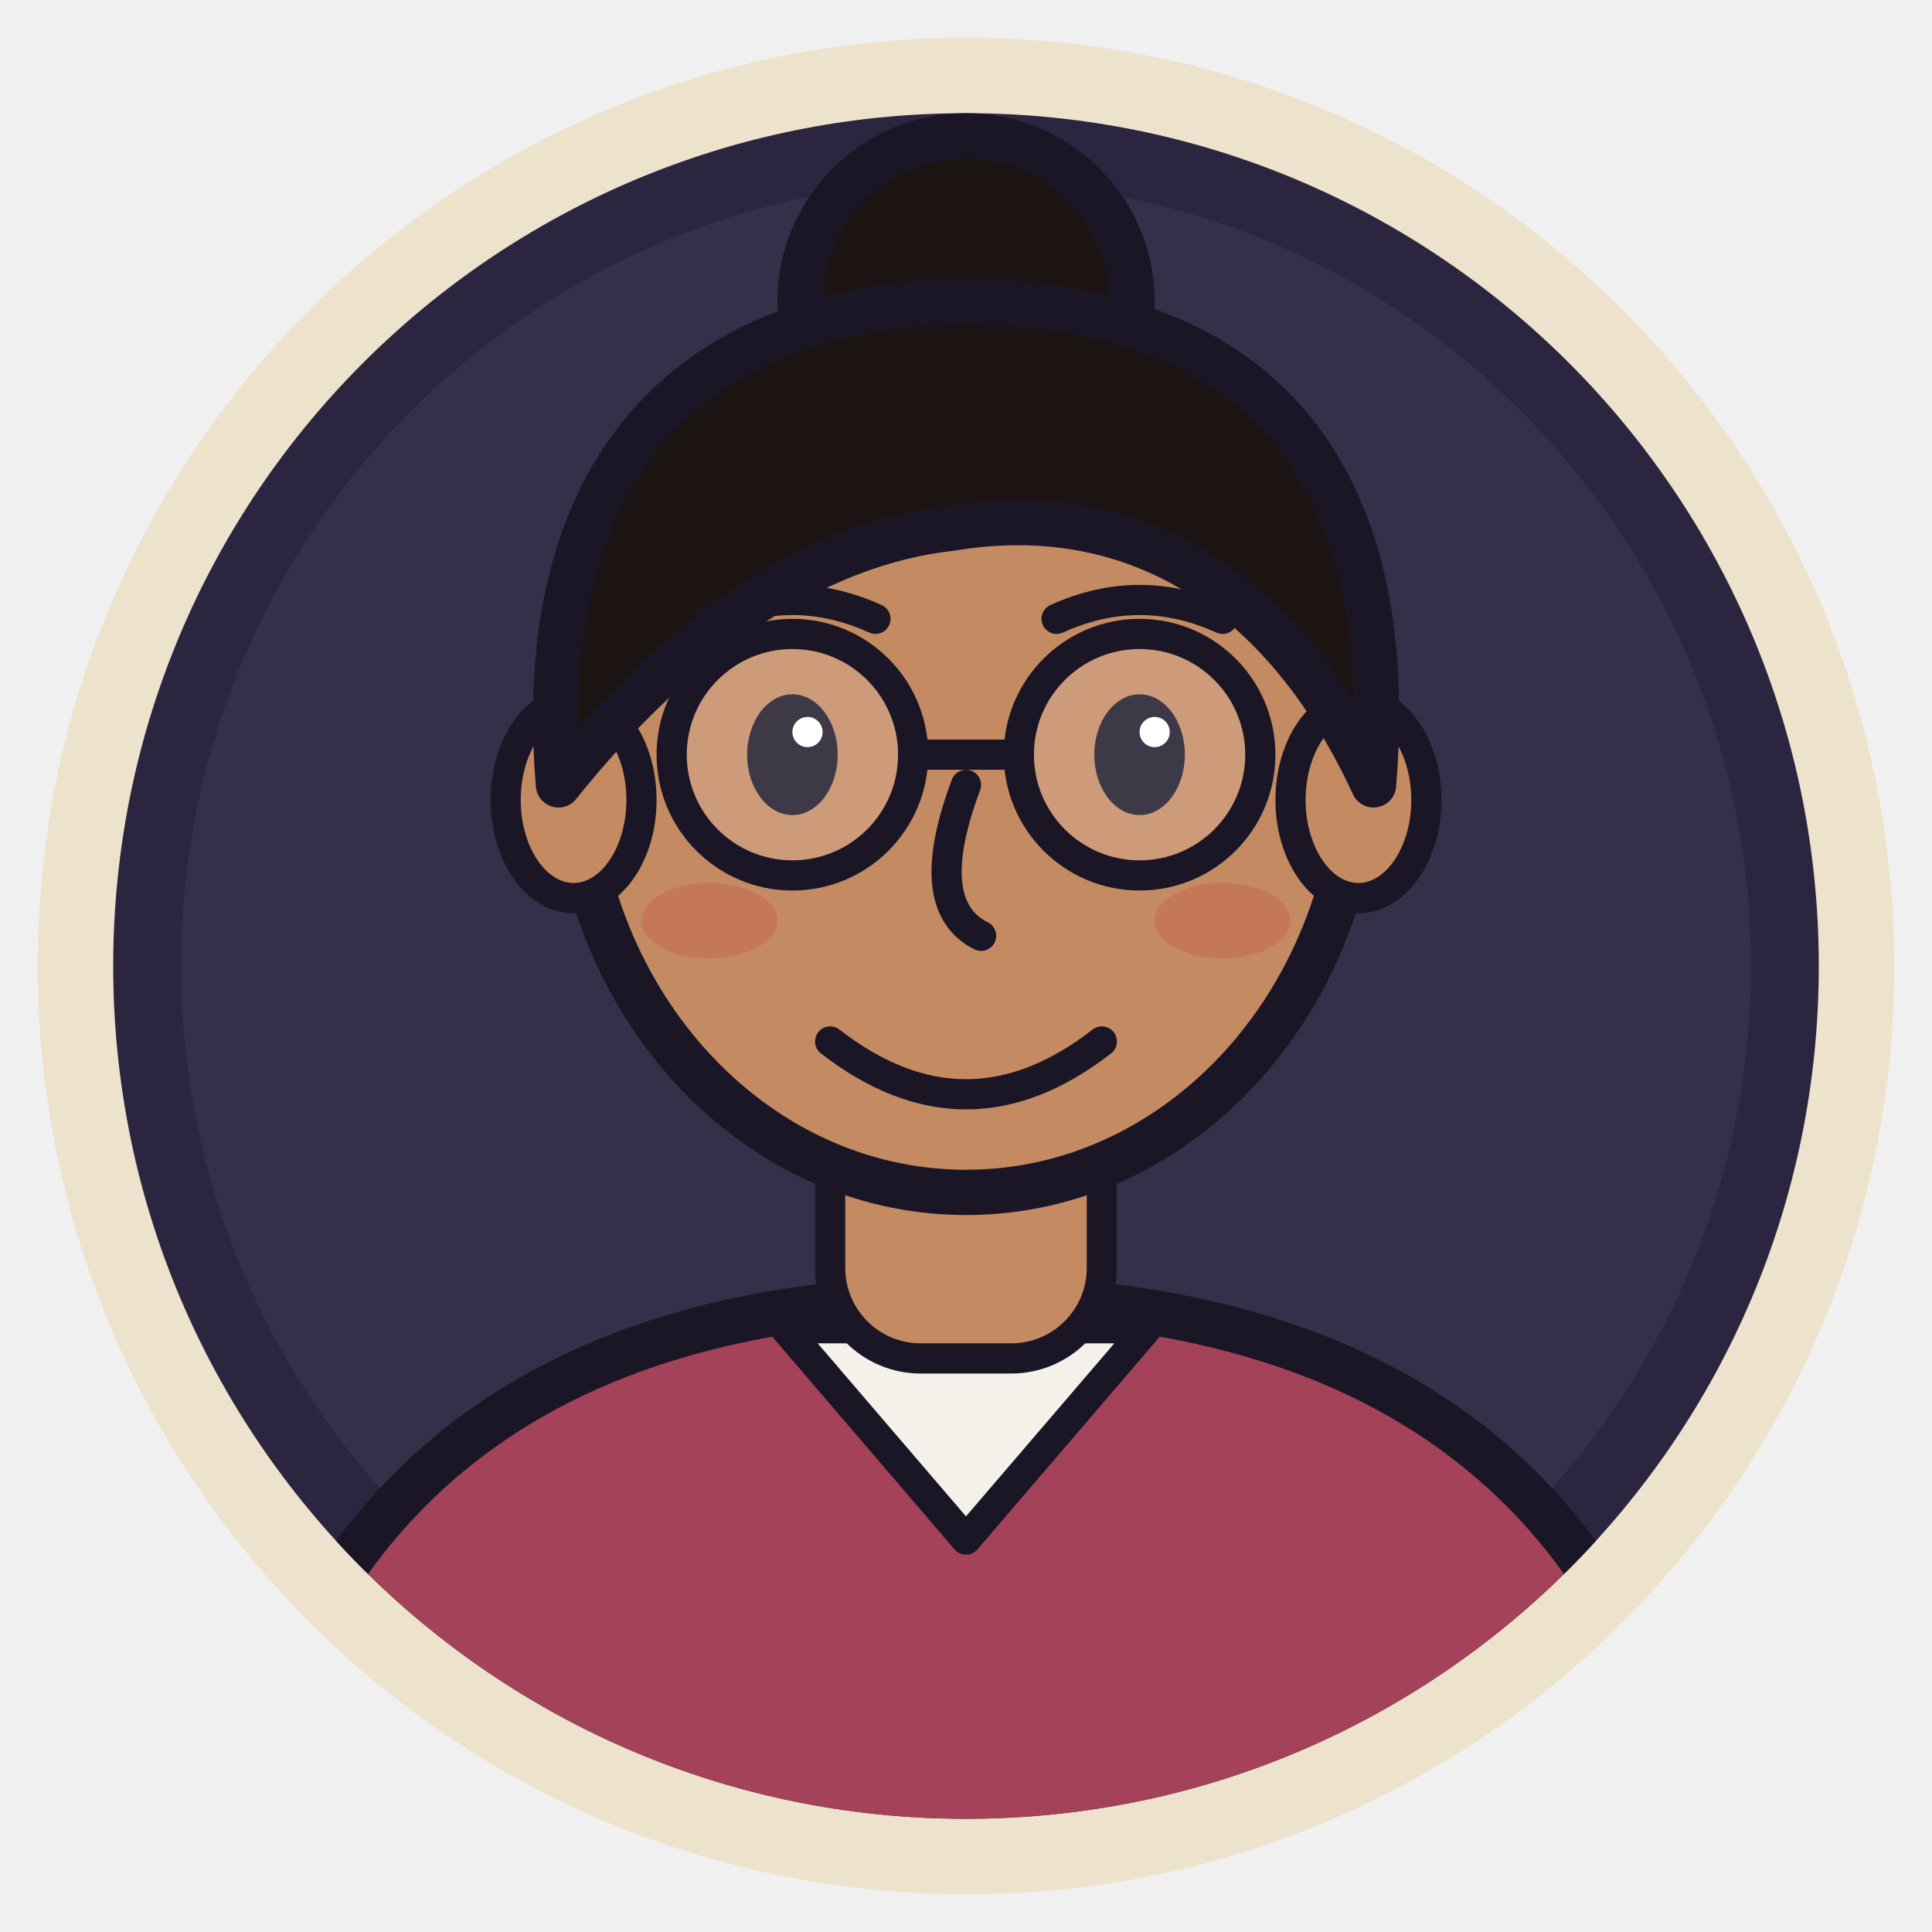
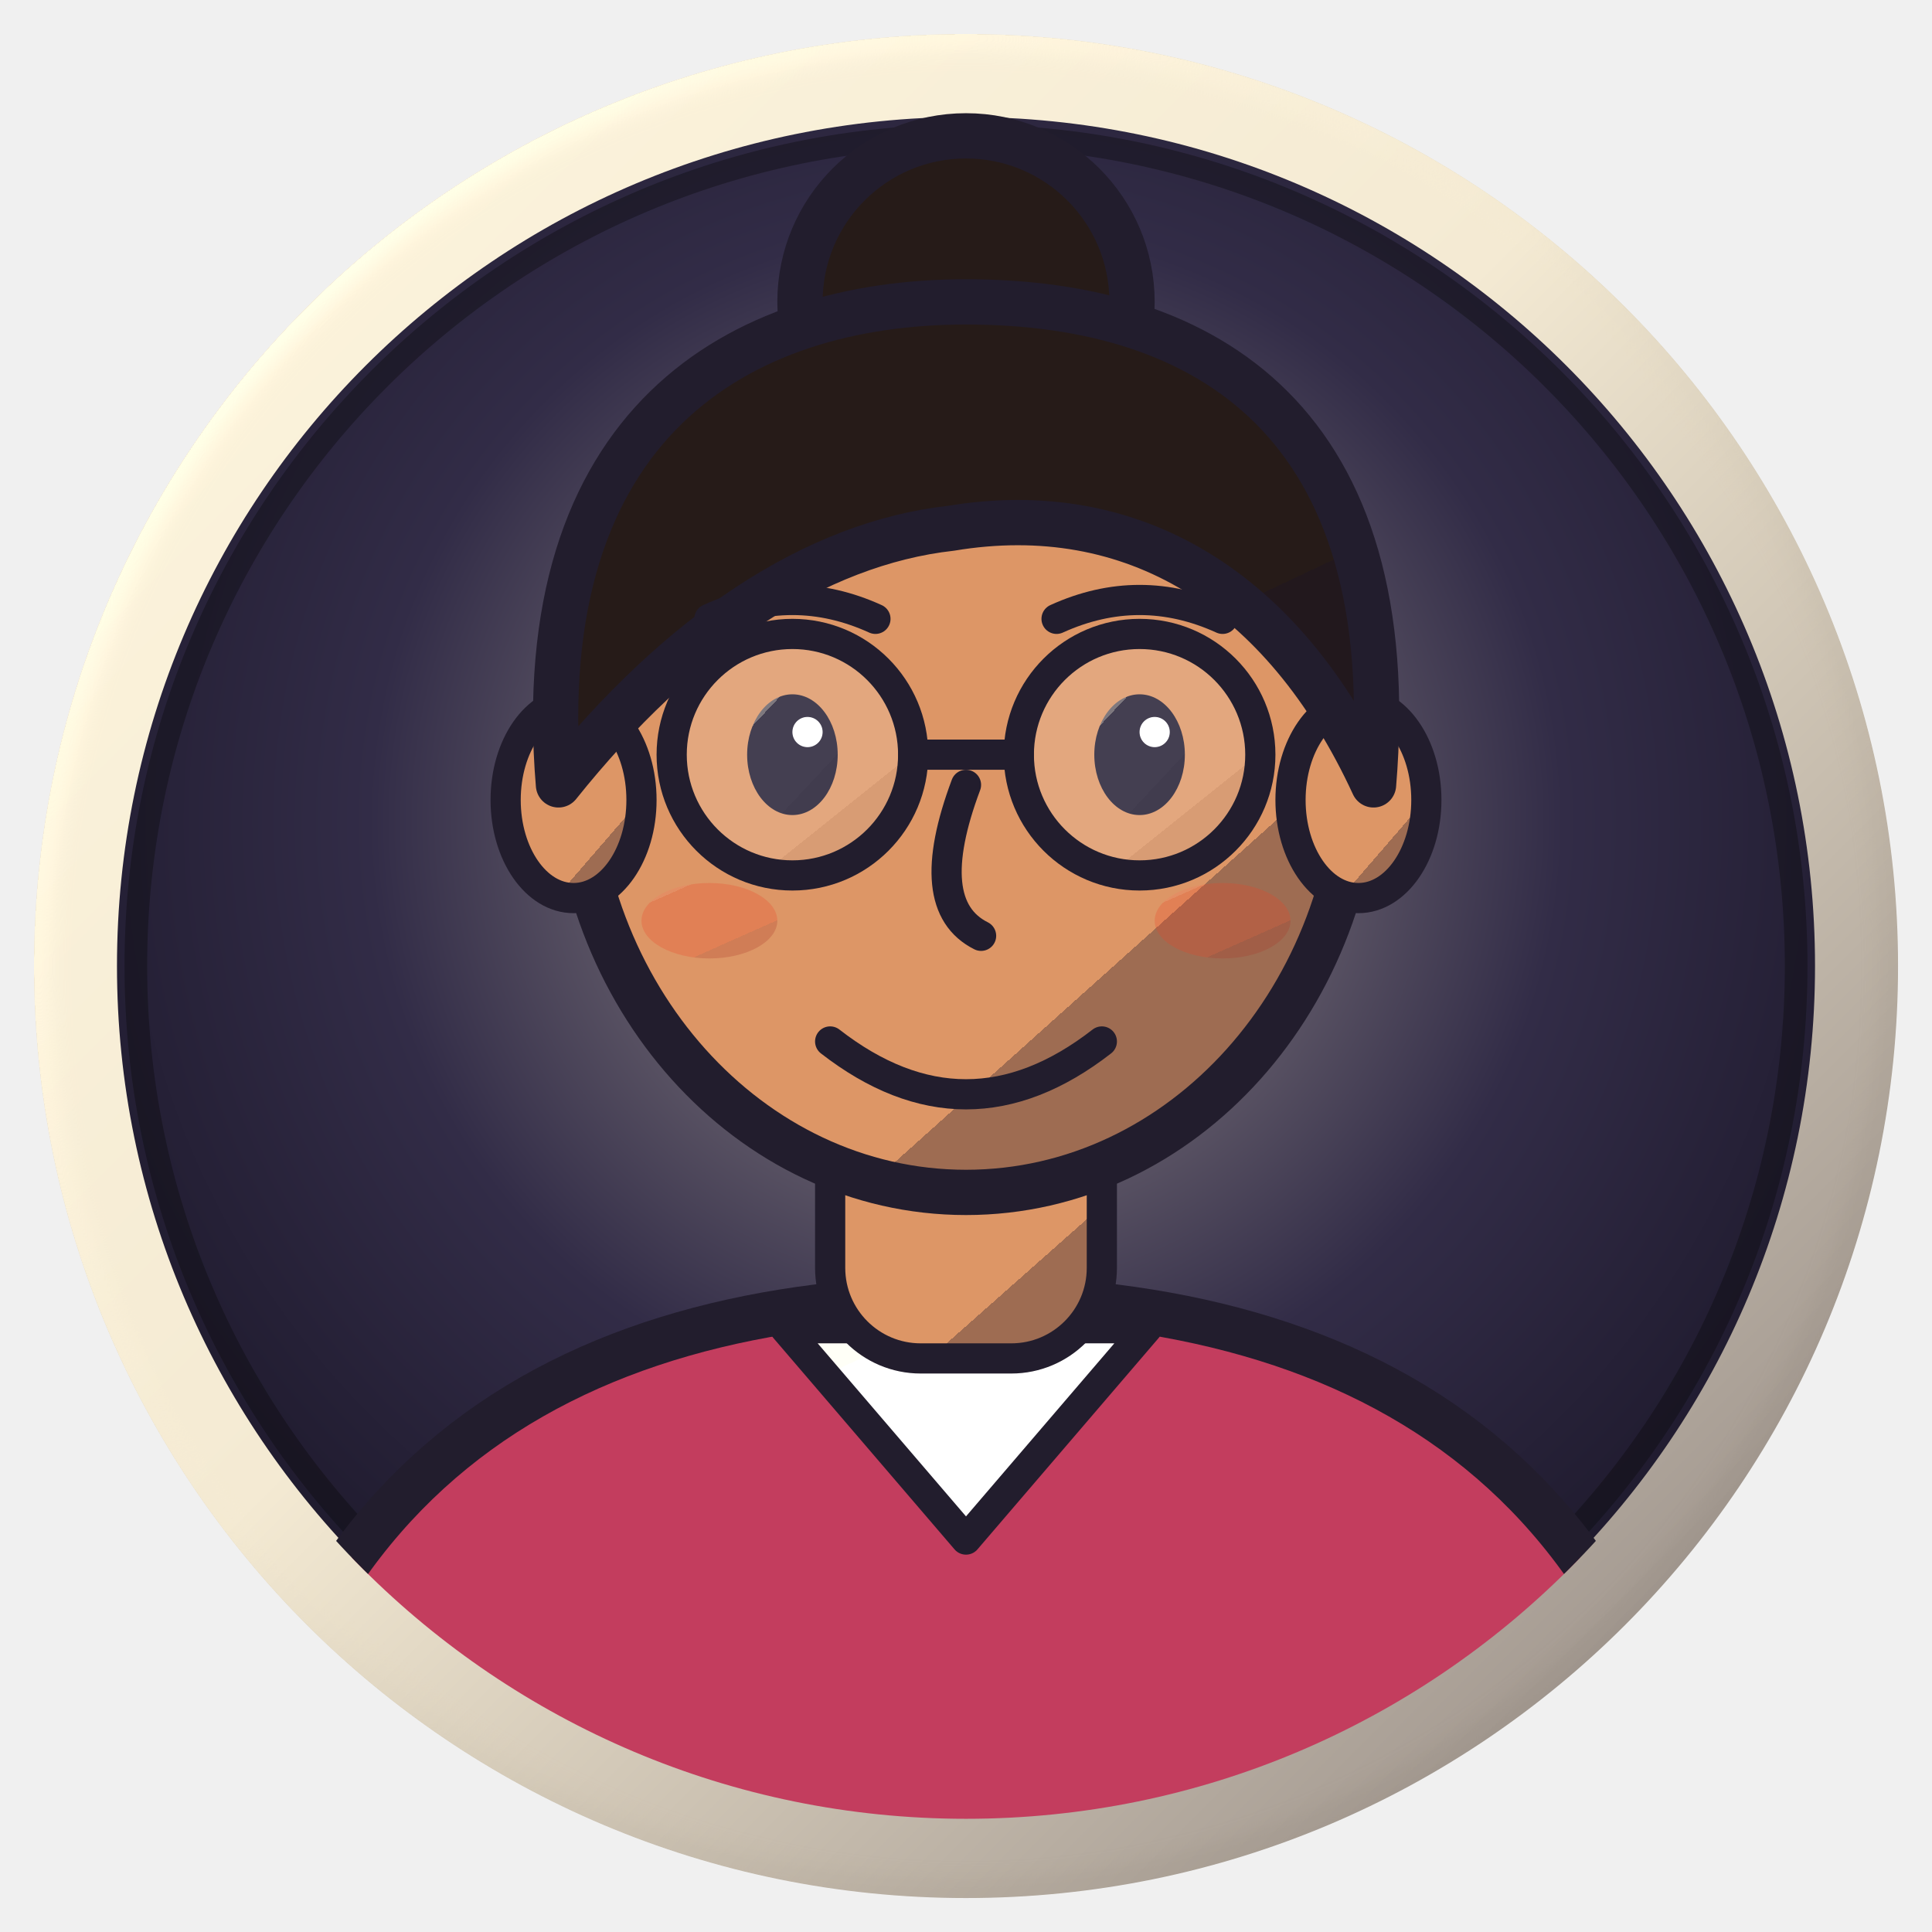
<svg xmlns="http://www.w3.org/2000/svg" width="256" height="256" viewBox="0 0 256 256">
-   <circle cx="128" cy="128" r="118" fill="#2B2540" stroke="#EDE3CC" stroke-width="10" />
-   <circle cx="128" cy="128" r="104" fill="#ffffff" opacity="0.05" />
  <defs>
-     <clipPath id="c">
-       <circle cx="128" cy="128" r="113" />
-     </clipPath>
+     <filter id="pintura" x="-5%" y="-5%" width="110%" height="110%" color-interpolation-filters="sRGB">
+       <feGaussianBlur in="SourceAlpha" stdDeviation="2" result="alto" />
+       <feSpecularLighting in="alto" surfaceScale="3" specularConstant="0.5" specularExponent="30" lighting-color="#fffaf0" result="brillo">
+         <feDistantLight azimuth="225" elevation="50" />
+       </feSpecularLighting>
+       <feComposite in="brillo" in2="SourceAlpha" operator="in" result="brilloDentro" />
+       <feComposite in="SourceGraphic" in2="brilloDentro" operator="arithmetic" k1="0" k2="1" k3="0.35" k4="0" />
+     </filter>
  </defs>
-   <g clip-path="url(#c)">
-     <path d="M28 262 C34 196 74 172 128 172 C182 172 222 196 228 262 Z" fill="#a4425a" stroke="#1b1626" stroke-width="6" stroke-linejoin="round" stroke-linecap="round" />
-     <path d="M104 176 L128 204 L152 176 Z" fill="#f4f1ea" stroke="#1b1626" stroke-width="4" stroke-linejoin="round" stroke-linecap="round" />
-     <rect x="110" y="140" width="36" height="40" rx="12" fill="#c48a62" stroke="#1b1626" stroke-width="4" stroke-linejoin="round" stroke-linecap="round" />
-     <circle cx="128" cy="40" r="22" fill="#1c1412" stroke="#1b1626" stroke-width="6" stroke-linejoin="round" stroke-linecap="round" />
-     <ellipse cx="128" cy="100" rx="52" ry="58" fill="#c48a62" stroke="#1b1626" stroke-width="6" stroke-linejoin="round" stroke-linecap="round" />
-     <ellipse cx="76" cy="106" rx="9" ry="13" fill="#c48a62" stroke="#1b1626" stroke-width="4" stroke-linejoin="round" stroke-linecap="round" />
-     <ellipse cx="180" cy="106" rx="9" ry="13" fill="#c48a62" stroke="#1b1626" stroke-width="4" stroke-linejoin="round" stroke-linecap="round" />
-     <path d="M74 104 C70 56 98 40 128 40 C160 40 186 56 182 104 C170 78 150 66 126 70 C108 72 90 84 74 104 Z" fill="#1c1412" stroke="#1b1626" stroke-width="6" stroke-linejoin="round" stroke-linecap="round" />
-     <path d="M94 82 Q105 77 116 82 M140 82 Q151 77 162 82" fill="none" stroke="#1b1626" stroke-width="4" stroke-linejoin="round" stroke-linecap="round" />
-     <ellipse cx="105" cy="100" rx="6" ry="8" fill="#1b1626" />
-     <ellipse cx="151" cy="100" rx="6" ry="8" fill="#1b1626" />
-     <circle cx="107" cy="97" r="2" fill="#fff" />
-     <circle cx="153" cy="97" r="2" fill="#fff" />
-     <circle cx="105" cy="100" r="16" fill="#ffffff" fill-opacity="0.15" stroke="#1b1626" stroke-width="4" stroke-linejoin="round" stroke-linecap="round" />
-     <circle cx="151" cy="100" r="16" fill="#ffffff" fill-opacity="0.15" stroke="#1b1626" stroke-width="4" stroke-linejoin="round" stroke-linecap="round" />
-     <path d="M121 100 L135 100" stroke="#1b1626" stroke-width="4" stroke-linejoin="round" stroke-linecap="round" />
-     <path d="M128 104 Q122 120 130 124" fill="none" stroke="#1b1626" stroke-width="4" stroke-linejoin="round" stroke-linecap="round" />
-     <ellipse cx="94" cy="122" rx="9" ry="5" fill="#C8442F" opacity="0.25" />
-     <ellipse cx="162" cy="122" rx="9" ry="5" fill="#C8442F" opacity="0.25" />
-     <path d="M110 138 Q128 152 146 138" fill="none" stroke="#1b1626" stroke-width="4" stroke-linejoin="round" stroke-linecap="round" />
+   <g filter="url(#pintura)">
+     <defs>
+       <linearGradient id="ga4425a" x1="0.1" y1="0" x2="0.9" y2="1">
+         <stop offset="0" stop-color="#d06f7f" />
+         <stop offset="0.14" stop-color="#d06f7f" />
+         <stop offset="0.14" stop-color="#bc3657" />
+         <stop offset="0.74" stop-color="#bc3657" />
+         <stop offset="0.74" stop-color="#862946" />
+         <stop offset="1" stop-color="#862946" />
+       </linearGradient>
+       <linearGradient id="gf4f1ea" x1="0.1" y1="0" x2="0.9" y2="1">
+         <stop offset="0" stop-color="#fefaf0" />
+         <stop offset="0.14" stop-color="#fefaf0" />
+         <stop offset="0.14" stop-color="#fdfcf9" />
+         <stop offset="0.74" stop-color="#fdfcf9" />
+         <stop offset="0.74" stop-color="#b2afb4" />
+         <stop offset="1" stop-color="#b2afb4" />
+       </linearGradient>
+       <linearGradient id="gc48a62" x1="0.1" y1="0" x2="0.9" y2="1">
+         <stop offset="0" stop-color="#e2ad84" />
+         <stop offset="0.14" stop-color="#e2ad84" />
+         <stop offset="0.14" stop-color="#d68f5f" />
+         <stop offset="0.74" stop-color="#d68f5f" />
+         <stop offset="0.74" stop-color="#97654b" />
+         <stop offset="1" stop-color="#97654b" />
+       </linearGradient>
+       <linearGradient id="g1c1412" x1="0.1" y1="0" x2="0.9" y2="1">
+         <stop offset="0" stop-color="#62574e" />
+         <stop offset="0.14" stop-color="#62574e" />
+         <stop offset="0.14" stop-color="#1f1411" />
+         <stop offset="0.74" stop-color="#1f1411" />
+         <stop offset="0.74" stop-color="#1b1116" />
+         <stop offset="1" stop-color="#1b1116" />
+       </linearGradient>
+       <linearGradient id="g1b1626" x1="0.1" y1="0" x2="0.9" y2="1">
+         <stop offset="0" stop-color="#5f585f" />
+         <stop offset="0.14" stop-color="#5f585f" />
+         <stop offset="0.14" stop-color="#1b152a" />
+         <stop offset="0.74" stop-color="#1b152a" />
+         <stop offset="0.74" stop-color="#181227" />
+         <stop offset="1" stop-color="#181227" />
+       </linearGradient>
+       <linearGradient id="gffffff" x1="0.1" y1="0" x2="0.9" y2="1">
+         <stop offset="0" stop-color="#fffcf4" />
+         <stop offset="0.14" stop-color="#fffcf4" />
+         <stop offset="0.14" stop-color="#ffffff" />
+         <stop offset="0.74" stop-color="#ffffff" />
+         <stop offset="0.74" stop-color="#b3b1b8" />
+         <stop offset="1" stop-color="#b3b1b8" />
+       </linearGradient>
+       <linearGradient id="gc8442f" x1="0.1" y1="0" x2="0.9" y2="1">
+         <stop offset="0" stop-color="#ee7056" />
+         <stop offset="0.14" stop-color="#ee7056" />
+         <stop offset="0.14" stop-color="#e7381d" />
+         <stop offset="0.74" stop-color="#e7381d" />
+         <stop offset="0.74" stop-color="#a32a1f" />
+         <stop offset="1" stop-color="#a32a1f" />
+       </linearGradient>
+     </defs>
+     <defs>
+       <radialGradient id="haloEDE3CC" cx="0.5" cy="0.42" r="0.6">
+         <stop offset="0" stop-color="#968e8d" />
+         <stop offset="0.55" stop-color="#2B2540" />
+         <stop offset="1" stop-color="#120e1f" />
+       </radialGradient>
+       <linearGradient id="arohaloEDE3CC" x1="0" y1="0" x2="1" y2="1">
+         <stop offset="0" stop-color="#f7efd7" />
+         <stop offset="0.45" stop-color="#EDE3CC" />
+         <stop offset="1" stop-color="#847a76" />
+       </linearGradient>
+     </defs>
+     <circle cx="128" cy="128" r="118" fill="url(#haloEDE3CC)" stroke="url(#arohaloEDE3CC)" stroke-width="11" />
+     <circle cx="128" cy="128" r="110" fill="none" stroke="#000" stroke-opacity="0.35" stroke-width="3" />
+     <defs>
+       <clipPath id="c">
+         <circle cx="128" cy="128" r="113" />
+       </clipPath>
+     </defs>
+     <g clip-path="url(#c)">
+       <path d="M28 262 C34 196 74 172 128 172 C182 172 222 196 228 262 Z" fill="url(#ga4425a)" stroke="#1b1626" stroke-width="6" stroke-linejoin="round" stroke-linecap="round" />
+       <path d="M104 176 L128 204 L152 176 Z" fill="url(#gf4f1ea)" stroke="#1b1626" stroke-width="4" stroke-linejoin="round" stroke-linecap="round" />
+       <rect x="110" y="140" width="36" height="40" rx="12" fill="url(#gc48a62)" stroke="#1b1626" stroke-width="4" stroke-linejoin="round" stroke-linecap="round" />
+       <circle cx="128" cy="40" r="22" fill="url(#g1c1412)" stroke="#1b1626" stroke-width="6" stroke-linejoin="round" stroke-linecap="round" />
+       <ellipse cx="128" cy="100" rx="52" ry="58" fill="url(#gc48a62)" stroke="#1b1626" stroke-width="6" stroke-linejoin="round" stroke-linecap="round" />
+       <ellipse cx="76" cy="106" rx="9" ry="13" fill="url(#gc48a62)" stroke="#1b1626" stroke-width="4" stroke-linejoin="round" stroke-linecap="round" />
+       <ellipse cx="180" cy="106" rx="9" ry="13" fill="url(#gc48a62)" stroke="#1b1626" stroke-width="4" stroke-linejoin="round" stroke-linecap="round" />
+       <path d="M74 104 C70 56 98 40 128 40 C160 40 186 56 182 104 C170 78 150 66 126 70 C108 72 90 84 74 104 Z" fill="url(#g1c1412)" stroke="#1b1626" stroke-width="6" stroke-linejoin="round" stroke-linecap="round" />
+       <path d="M94 82 Q105 77 116 82 M140 82 Q151 77 162 82" fill="none" stroke="#1b1626" stroke-width="4" stroke-linejoin="round" stroke-linecap="round" />
+       <ellipse cx="105" cy="100" rx="6" ry="8" fill="url(#g1b1626)" />
+       <ellipse cx="151" cy="100" rx="6" ry="8" fill="url(#g1b1626)" />
+       <circle cx="107" cy="97" r="2" fill="#fff" />
+       <circle cx="153" cy="97" r="2" fill="#fff" />
+       <circle cx="105" cy="100" r="16" fill="url(#gffffff)" fill-opacity="0.15" stroke="#1b1626" stroke-width="4" stroke-linejoin="round" stroke-linecap="round" />
+       <circle cx="151" cy="100" r="16" fill="url(#gffffff)" fill-opacity="0.15" stroke="#1b1626" stroke-width="4" stroke-linejoin="round" stroke-linecap="round" />
+       <path d="M121 100 L135 100" stroke="#1b1626" stroke-width="4" stroke-linejoin="round" stroke-linecap="round" />
+       <path d="M128 104 Q122 120 130 124" fill="none" stroke="#1b1626" stroke-width="4" stroke-linejoin="round" stroke-linecap="round" />
+       <ellipse cx="94" cy="122" rx="9" ry="5" fill="url(#gc8442f)" opacity="0.25" />
+       <ellipse cx="162" cy="122" rx="9" ry="5" fill="url(#gc8442f)" opacity="0.25" />
+       <path d="M110 138 Q128 152 146 138" fill="none" stroke="#1b1626" stroke-width="4" stroke-linejoin="round" stroke-linecap="round" />
+     </g>
  </g>
</svg>
